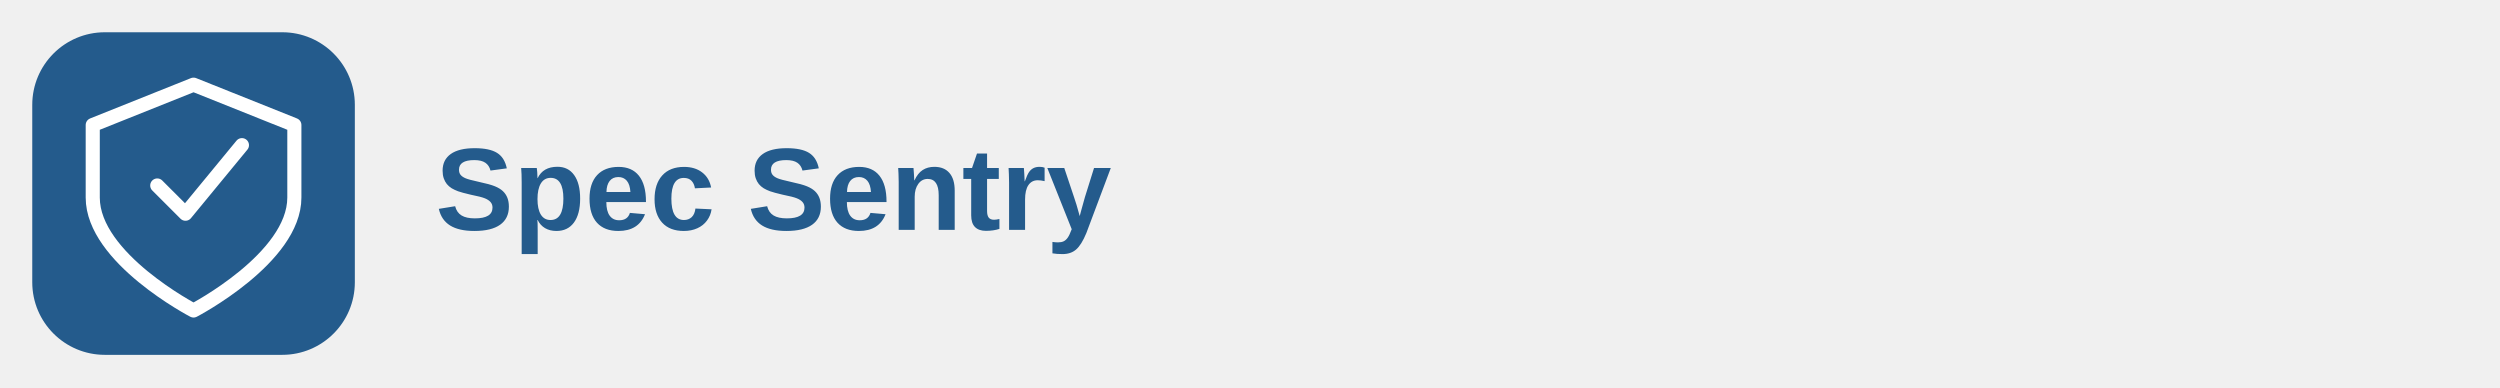
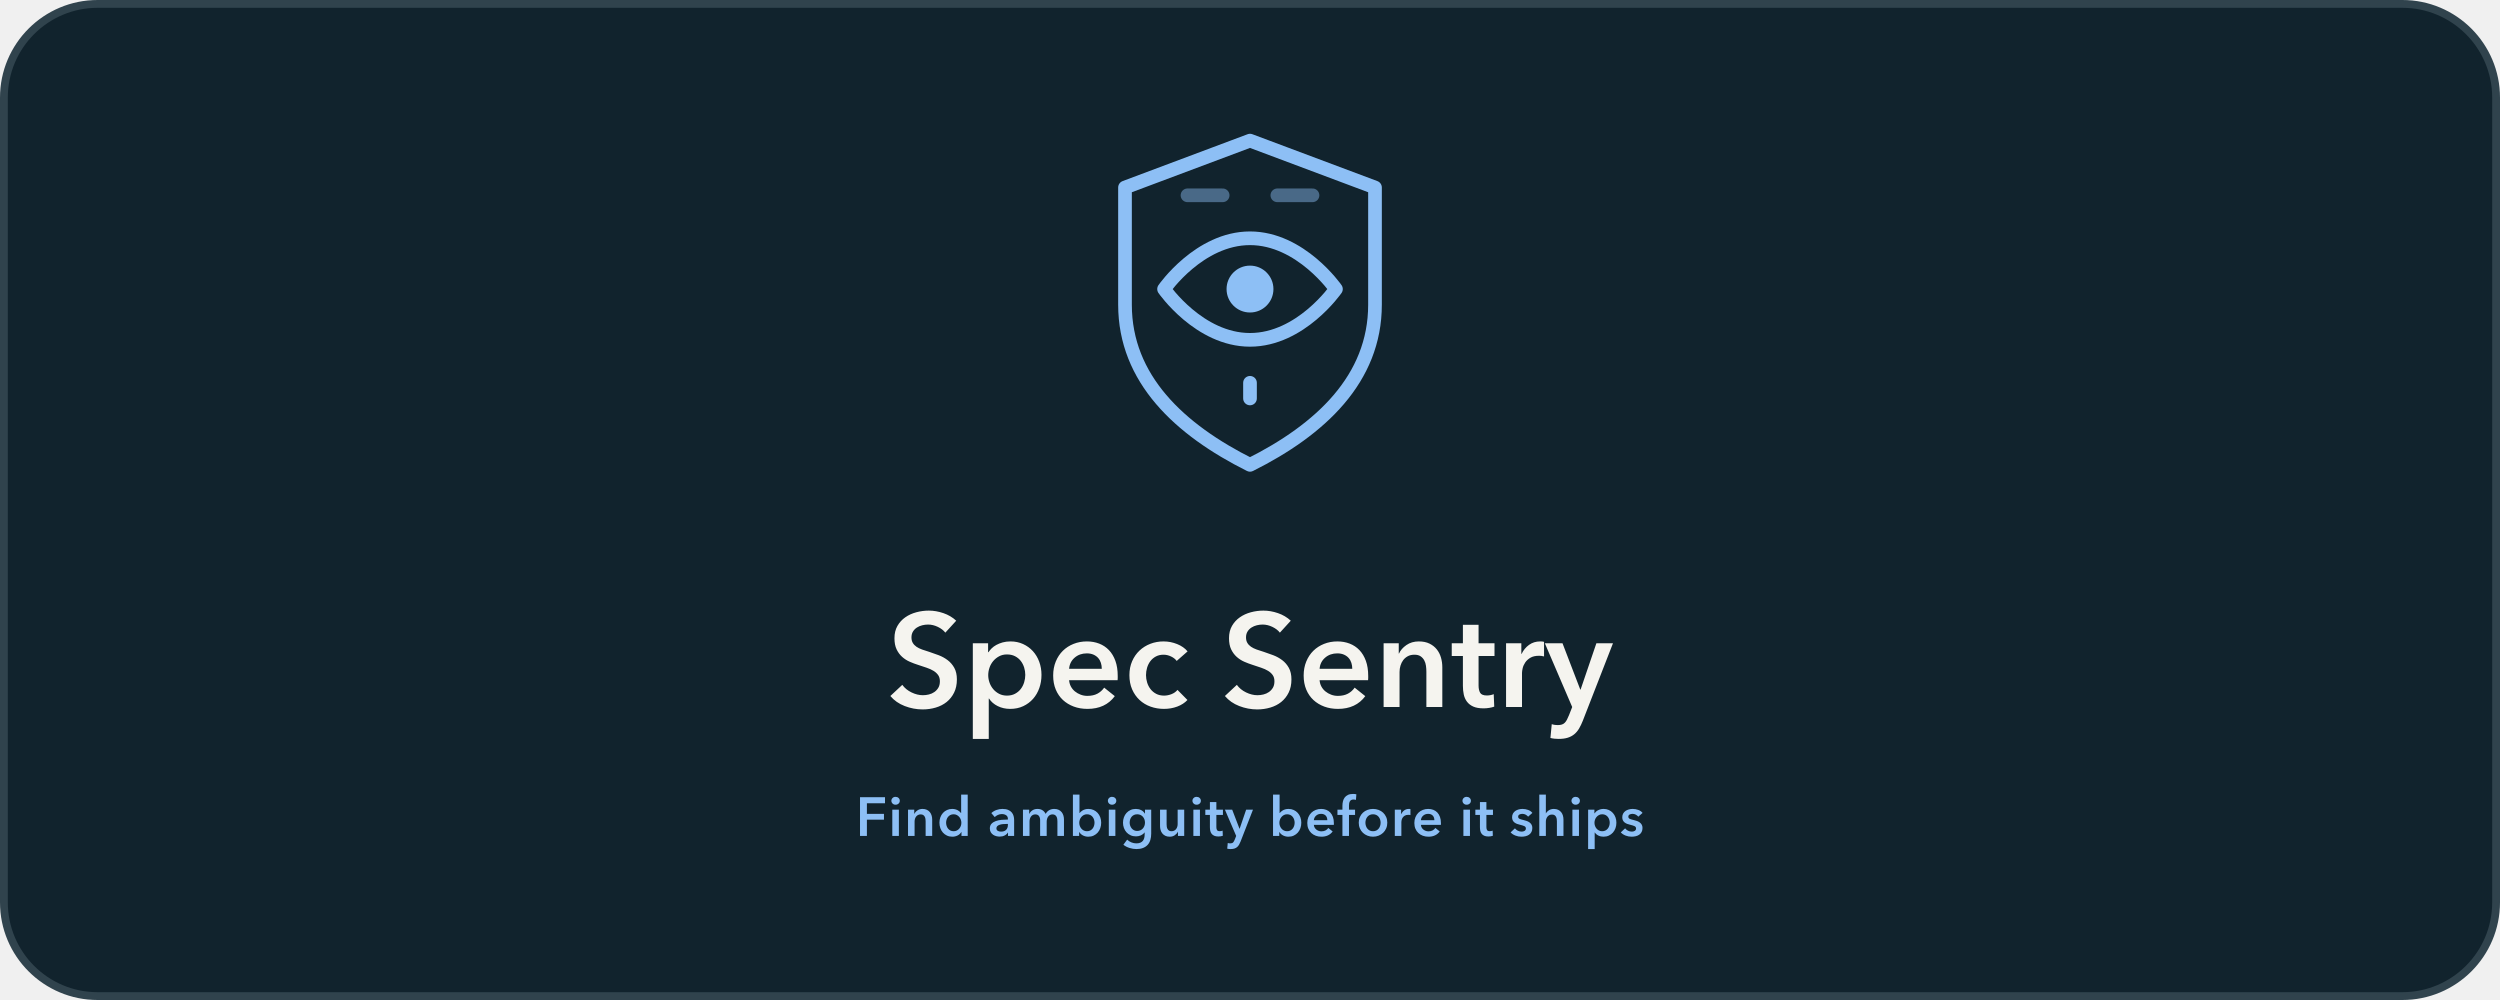
- <svg xmlns="http://www.w3.org/2000/svg" viewBox="0 0 620 96" role="img" aria-labelledby="title desc">
-   <rect width="80" height="80" x="8" y="8" rx="18" fill="#245B8C" />
-   <path d="M40 13l25 10v18c0 15-25 28-25 28S15 56 15 41V23z M31 38l7 7 14-17" transform="translate(8 8)" fill="none" stroke="white" stroke-width="3.5" stroke-linecap="round" stroke-linejoin="round" />
-   <text x="108" y="57" fill="#245B8C" font-family="Verdana,Arial,sans-serif" font-weight="700" font-size="29">Spec Sentry</text>
+ <svg xmlns="http://www.w3.org/2000/svg" width="640" height="256" viewBox="0 0 640 256" role="img" aria-labelledby="title desc">
+   <rect x="1" y="1" width="638" height="254" rx="24" fill="#11232D" stroke="#30434D" stroke-width="2" />
+   <g transform="translate(272 29)" color="#8DBFF5" fill="none" stroke="currentColor" stroke-width="3.5" stroke-linecap="round" stroke-linejoin="round">
+     <path d="M48 7 80 19v30c0 19-14 32-32 41C30 81 16 68 16 49V19z" />
+     <path d="M26 45s9-13 22-13 22 13 22 13-9 13-22 13-22-13-22-13Z" />
+     <circle cx="48" cy="45" r="6" fill="currentColor" stroke="none" />
+     <path d="M48 69v4" />
+     <path d="M32 21h9M55 21h9" opacity=".45" />
+   </g>
+   <path fill="#F5F4EF" d="M242.004 161.96Q241.324 161.076 240.083 160.481Q238.842 159.886 237.584 159.886Q236.836 159.886 236.088 160.073Q235.34 160.26 234.728 160.651Q234.116 161.042 233.725 161.671Q233.334 162.3 233.334 163.184Q233.334 164.0 233.674 164.578Q234.014 165.156 234.609 165.564Q235.204 165.972 236.054 166.278Q236.904 166.584 237.924 166.89Q239.08 167.264 240.321 167.74Q241.562 168.216 242.599 168.998Q243.636 169.78 244.299 170.97Q244.962 172.16 244.962 173.928Q244.962 175.866 244.248 177.311Q243.534 178.756 242.344 179.708Q241.154 180.66 239.556 181.136Q237.958 181.612 236.19 181.612Q233.844 181.612 231.6 180.745Q229.356 179.878 227.928 178.178L230.988 175.322Q231.872 176.546 233.351 177.26Q234.83 177.974 236.258 177.974Q237.006 177.974 237.788 177.787Q238.57 177.6 239.199 177.158Q239.828 176.716 240.219 176.053Q240.61 175.39 240.61 174.404Q240.61 173.452 240.168 172.823Q239.726 172.194 238.978 171.735Q238.23 171.276 237.21 170.936Q236.19 170.596 235.068 170.222Q233.98 169.882 232.892 169.406Q231.804 168.93 230.937 168.148Q230.07 167.366 229.526 166.227Q228.982 165.088 228.982 163.388Q228.982 161.552 229.747 160.226Q230.512 158.9 231.753 158.033Q232.994 157.166 234.575 156.741Q236.156 156.316 237.788 156.316Q239.624 156.316 241.511 156.962Q243.398 157.608 244.792 158.9ZM252.952 164.68V166.958H253.054Q253.36 166.482 253.853 165.989Q254.346 165.496 255.06 165.105Q255.774 164.714 256.675 164.459Q257.576 164.204 258.698 164.204Q260.432 164.204 261.894 164.867Q263.356 165.53 264.41 166.686Q265.464 167.842 266.042 169.406Q266.62 170.97 266.62 172.772Q266.62 174.574 266.059 176.155Q265.498 177.736 264.461 178.909Q263.424 180.082 261.945 180.779Q260.466 181.476 258.596 181.476Q256.862 181.476 255.417 180.762Q253.972 180.048 253.19 178.824H253.122V189.16H249.042V164.68ZM262.472 172.772Q262.472 171.82 262.183 170.885Q261.894 169.95 261.316 169.202Q260.738 168.454 259.854 167.995Q258.97 167.536 257.78 167.536Q256.658 167.536 255.774 168.012Q254.89 168.488 254.261 169.236Q253.632 169.984 253.309 170.936Q252.986 171.888 252.986 172.84Q252.986 173.792 253.309 174.727Q253.632 175.662 254.261 176.41Q254.89 177.158 255.774 177.617Q256.658 178.076 257.78 178.076Q258.97 178.076 259.854 177.6Q260.738 177.124 261.316 176.376Q261.894 175.628 262.183 174.676Q262.472 173.724 262.472 172.772ZM282.056 171.208Q282.056 170.426 281.835 169.712Q281.614 168.998 281.138 168.454Q280.662 167.91 279.931 167.587Q279.2 167.264 278.214 167.264Q276.378 167.264 275.103 168.369Q273.828 169.474 273.692 171.208ZM286.136 173.044Q286.136 173.316 286.136 173.588Q286.136 173.86 286.102 174.132H273.692Q273.76 175.016 274.151 175.747Q274.542 176.478 275.188 177.005Q275.834 177.532 276.65 177.838Q277.466 178.144 278.35 178.144Q279.88 178.144 280.934 177.583Q281.988 177.022 282.668 176.036L285.388 178.212Q282.974 181.476 278.384 181.476Q276.48 181.476 274.882 180.881Q273.284 180.286 272.111 179.198Q270.938 178.11 270.275 176.529Q269.612 174.948 269.612 172.942Q269.612 170.97 270.275 169.355Q270.938 167.74 272.094 166.601Q273.25 165.462 274.831 164.833Q276.412 164.204 278.248 164.204Q279.948 164.204 281.393 164.765Q282.838 165.326 283.892 166.431Q284.946 167.536 285.541 169.185Q286.136 170.834 286.136 173.044ZM301.232 169.202Q300.756 168.522 299.804 168.063Q298.852 167.604 297.866 167.604Q296.744 167.604 295.894 168.063Q295.044 168.522 294.483 169.27Q293.922 170.018 293.65 170.953Q293.378 171.888 293.378 172.84Q293.378 173.792 293.667 174.727Q293.956 175.662 294.534 176.41Q295.112 177.158 295.979 177.617Q296.846 178.076 298.002 178.076Q298.954 178.076 299.906 177.702Q300.858 177.328 301.436 176.614L303.986 179.198Q302.966 180.286 301.385 180.881Q299.804 181.476 297.968 181.476Q296.166 181.476 294.551 180.898Q292.936 180.32 291.729 179.198Q290.522 178.076 289.825 176.478Q289.128 174.88 289.128 172.84Q289.128 170.868 289.825 169.27Q290.522 167.672 291.712 166.55Q292.902 165.428 294.483 164.816Q296.064 164.204 297.866 164.204Q299.668 164.204 301.351 164.884Q303.034 165.564 304.02 166.754ZM327.65 161.96Q326.97 161.076 325.729 160.481Q324.488 159.886 323.23 159.886Q322.482 159.886 321.734 160.073Q320.986 160.26 320.374 160.651Q319.762 161.042 319.371 161.671Q318.98 162.3 318.98 163.184Q318.98 164.0 319.32 164.578Q319.66 165.156 320.255 165.564Q320.85 165.972 321.7 166.278Q322.55 166.584 323.57 166.89Q324.726 167.264 325.967 167.74Q327.208 168.216 328.245 168.998Q329.282 169.78 329.945 170.97Q330.608 172.16 330.608 173.928Q330.608 175.866 329.894 177.311Q329.18 178.756 327.99 179.708Q326.8 180.66 325.202 181.136Q323.604 181.612 321.836 181.612Q319.49 181.612 317.246 180.745Q315.002 179.878 313.574 178.178L316.634 175.322Q317.518 176.546 318.997 177.26Q320.476 177.974 321.904 177.974Q322.652 177.974 323.434 177.787Q324.216 177.6 324.845 177.158Q325.474 176.716 325.865 176.053Q326.256 175.39 326.256 174.404Q326.256 173.452 325.814 172.823Q325.372 172.194 324.624 171.735Q323.876 171.276 322.856 170.936Q321.836 170.596 320.714 170.222Q319.626 169.882 318.538 169.406Q317.45 168.93 316.583 168.148Q315.716 167.366 315.172 166.227Q314.628 165.088 314.628 163.388Q314.628 161.552 315.393 160.226Q316.158 158.9 317.399 158.033Q318.64 157.166 320.221 156.741Q321.802 156.316 323.434 156.316Q325.27 156.316 327.157 156.962Q329.044 157.608 330.438 158.9ZM346.18 171.208Q346.18 170.426 345.959 169.712Q345.738 168.998 345.262 168.454Q344.786 167.91 344.055 167.587Q343.324 167.264 342.338 167.264Q340.502 167.264 339.227 168.369Q337.952 169.474 337.816 171.208ZM350.26 173.044Q350.26 173.316 350.26 173.588Q350.26 173.86 350.226 174.132H337.816Q337.884 175.016 338.275 175.747Q338.666 176.478 339.312 177.005Q339.958 177.532 340.774 177.838Q341.59 178.144 342.474 178.144Q344.004 178.144 345.058 177.583Q346.112 177.022 346.792 176.036L349.512 178.212Q347.098 181.476 342.508 181.476Q340.604 181.476 339.006 180.881Q337.408 180.286 336.235 179.198Q335.062 178.11 334.399 176.529Q333.736 174.948 333.736 172.942Q333.736 170.97 334.399 169.355Q335.062 167.74 336.218 166.601Q337.374 165.462 338.955 164.833Q340.536 164.204 342.372 164.204Q344.072 164.204 345.517 164.765Q346.962 165.326 348.016 166.431Q349.07 167.536 349.665 169.185Q350.26 170.834 350.26 173.044ZM354.204 164.68H358.08V167.298H358.148Q358.692 166.074 360.035 165.139Q361.378 164.204 363.214 164.204Q364.812 164.204 365.951 164.765Q367.09 165.326 367.821 166.244Q368.552 167.162 368.892 168.352Q369.232 169.542 369.232 170.8V181.0H365.152V171.956Q365.152 171.242 365.05 170.46Q364.948 169.678 364.608 169.049Q364.268 168.42 363.673 168.012Q363.078 167.604 362.092 167.604Q361.106 167.604 360.392 167.995Q359.678 168.386 359.219 168.998Q358.76 169.61 358.522 170.409Q358.284 171.208 358.284 172.024V181.0H354.204ZM371.646 167.944V164.68H374.502V159.954H378.514V164.68H382.594V167.944H378.514V175.526Q378.514 176.614 378.905 177.328Q379.296 178.042 380.656 178.042Q381.064 178.042 381.54 177.957Q382.016 177.872 382.39 177.702L382.526 180.898Q381.982 181.102 381.234 181.221Q380.486 181.34 379.806 181.34Q378.174 181.34 377.154 180.881Q376.134 180.422 375.539 179.623Q374.944 178.824 374.723 177.787Q374.502 176.75 374.502 175.56V167.944ZM385.552 164.68H389.462V167.4H389.53Q390.21 165.972 391.434 165.088Q392.658 164.204 394.29 164.204Q394.528 164.204 394.8 164.221Q395.072 164.238 395.276 164.306V168.046Q394.868 167.944 394.579 167.91Q394.29 167.876 394.018 167.876Q392.624 167.876 391.774 168.386Q390.924 168.896 390.448 169.61Q389.972 170.324 389.802 171.072Q389.632 171.82 389.632 172.262V181.0H385.552ZM395.48 164.68H400.002L404.558 176.546H404.626L408.672 164.68H412.922L405.204 184.502Q404.762 185.624 404.252 186.491Q403.742 187.358 403.028 187.953Q402.314 188.548 401.345 188.854Q400.376 189.16 399.016 189.16Q398.506 189.16 397.979 189.109Q397.452 189.058 396.908 188.922L397.248 185.386Q397.656 185.522 398.047 185.573Q398.438 185.624 398.778 185.624Q399.424 185.624 399.866 185.471Q400.308 185.318 400.614 184.995Q400.92 184.672 401.158 184.196Q401.396 183.72 401.668 183.074L402.484 181.0Z" />
+   <path fill="#8DBFF5" d="M220.163 204.088H226.561V205.628H221.927V208.344H226.295V209.828H221.927V214.0H220.163ZM228.429 207.28H230.109V214.0H228.429ZM228.191 204.998Q228.191 204.592 228.492 204.291Q228.793 203.99 229.255 203.99Q229.717 203.99 230.032 204.277Q230.347 204.564 230.347 204.998Q230.347 205.432 230.032 205.719Q229.717 206.006 229.255 206.006Q228.793 206.006 228.492 205.705Q228.191 205.404 228.191 204.998ZM232.453 207.28H234.049V208.358H234.077Q234.301 207.854 234.854 207.469Q235.407 207.084 236.163 207.084Q236.821 207.084 237.29 207.315Q237.759 207.546 238.06 207.924Q238.361 208.302 238.501 208.792Q238.641 209.282 238.641 209.8V214.0H236.961V210.276Q236.961 209.982 236.919 209.66Q236.877 209.338 236.737 209.079Q236.597 208.82 236.352 208.652Q236.107 208.484 235.701 208.484Q235.295 208.484 235.001 208.645Q234.707 208.806 234.518 209.058Q234.329 209.31 234.231 209.639Q234.133 209.968 234.133 210.304V214.0H232.453ZM247.733 214.0H246.137V212.992H246.109Q245.759 213.58 245.136 213.888Q244.513 214.196 243.799 214.196Q243.029 214.196 242.42 213.909Q241.811 213.622 241.384 213.139Q240.957 212.656 240.726 212.005Q240.495 211.354 240.495 210.612Q240.495 209.87 240.733 209.226Q240.971 208.582 241.405 208.106Q241.839 207.63 242.441 207.357Q243.043 207.084 243.757 207.084Q244.219 207.084 244.583 207.189Q244.947 207.294 245.22 207.448Q245.493 207.602 245.689 207.784Q245.885 207.966 246.011 208.134H246.053V203.416H247.733ZM242.203 210.612Q242.203 211.004 242.322 211.396Q242.441 211.788 242.679 212.096Q242.917 212.404 243.281 212.6Q243.645 212.796 244.135 212.796Q244.597 212.796 244.961 212.607Q245.325 212.418 245.584 212.11Q245.843 211.802 245.976 211.417Q246.109 211.032 246.109 210.64Q246.109 210.248 245.976 209.856Q245.843 209.464 245.584 209.156Q245.325 208.848 244.961 208.652Q244.597 208.456 244.135 208.456Q243.645 208.456 243.281 208.645Q242.917 208.834 242.679 209.142Q242.441 209.45 242.322 209.835Q242.203 210.22 242.203 210.612ZM258.049 213.146H258.007Q257.755 213.594 257.195 213.881Q256.635 214.168 255.921 214.168Q255.515 214.168 255.074 214.063Q254.633 213.958 254.262 213.713Q253.891 213.468 253.646 213.069Q253.401 212.67 253.401 212.082Q253.401 211.326 253.828 210.878Q254.255 210.43 254.927 210.192Q255.599 209.954 256.418 209.877Q257.237 209.8 258.021 209.8V209.632Q258.021 209.002 257.566 208.701Q257.111 208.4 256.481 208.4Q255.949 208.4 255.459 208.624Q254.969 208.848 254.647 209.17L253.779 208.148Q254.353 207.616 255.102 207.35Q255.851 207.084 256.621 207.084Q257.517 207.084 258.098 207.336Q258.679 207.588 259.015 207.994Q259.351 208.4 259.484 208.904Q259.617 209.408 259.617 209.912V214.0H258.049ZM258.021 210.934H257.643Q257.237 210.934 256.789 210.969Q256.341 211.004 255.963 211.123Q255.585 211.242 255.333 211.459Q255.081 211.676 255.081 212.054Q255.081 212.292 255.186 212.453Q255.291 212.614 255.459 212.712Q255.627 212.81 255.837 212.852Q256.047 212.894 256.257 212.894Q257.125 212.894 257.573 212.432Q258.021 211.97 258.021 211.172ZM269.899 207.084Q270.557 207.084 271.026 207.315Q271.495 207.546 271.796 207.924Q272.097 208.302 272.237 208.792Q272.377 209.282 272.377 209.8V214.0H270.697V210.276Q270.697 209.982 270.655 209.66Q270.613 209.338 270.473 209.079Q270.333 208.82 270.088 208.652Q269.843 208.484 269.437 208.484Q269.045 208.484 268.765 208.652Q268.485 208.82 268.303 209.086Q268.121 209.352 268.037 209.681Q267.953 210.01 267.953 210.332V214.0H266.273V209.94Q266.273 209.31 265.972 208.897Q265.671 208.484 265.027 208.484Q264.649 208.484 264.369 208.645Q264.089 208.806 263.914 209.058Q263.739 209.31 263.648 209.639Q263.557 209.968 263.557 210.304V214.0H261.877V207.28H263.473V208.358H263.501Q263.613 208.106 263.802 207.882Q263.991 207.658 264.25 207.476Q264.509 207.294 264.845 207.189Q265.181 207.084 265.587 207.084Q266.371 207.084 266.889 207.434Q267.407 207.784 267.687 208.358Q268.023 207.742 268.583 207.413Q269.143 207.084 269.899 207.084ZM276.345 203.416V208.134H276.387Q276.513 207.966 276.709 207.784Q276.905 207.602 277.178 207.448Q277.451 207.294 277.815 207.189Q278.179 207.084 278.641 207.084Q279.355 207.084 279.957 207.357Q280.559 207.63 280.993 208.106Q281.427 208.582 281.665 209.226Q281.903 209.87 281.903 210.612Q281.903 211.354 281.672 212.005Q281.441 212.656 281.014 213.139Q280.587 213.622 279.978 213.909Q279.369 214.196 278.599 214.196Q277.885 214.196 277.262 213.888Q276.639 213.58 276.289 212.992H276.261V214.0H274.665V203.416ZM280.195 210.612Q280.195 210.22 280.076 209.835Q279.957 209.45 279.719 209.142Q279.481 208.834 279.117 208.645Q278.753 208.456 278.263 208.456Q277.801 208.456 277.437 208.652Q277.073 208.848 276.814 209.156Q276.555 209.464 276.422 209.856Q276.289 210.248 276.289 210.64Q276.289 211.032 276.422 211.417Q276.555 211.802 276.814 212.11Q277.073 212.418 277.437 212.607Q277.801 212.796 278.263 212.796Q278.753 212.796 279.117 212.6Q279.481 212.404 279.719 212.096Q279.957 211.788 280.076 211.396Q280.195 211.004 280.195 210.612ZM283.855 207.28H285.535V214.0H283.855ZM283.617 204.998Q283.617 204.592 283.918 204.291Q284.219 203.99 284.681 203.99Q285.143 203.99 285.458 204.277Q285.773 204.564 285.773 204.998Q285.773 205.432 285.458 205.719Q285.143 206.006 284.681 206.006Q284.219 206.006 283.918 205.705Q283.617 205.404 283.617 204.998ZM294.711 207.28V213.398Q294.711 214.308 294.487 215.043Q294.263 215.778 293.794 216.289Q293.325 216.8 292.611 217.08Q291.897 217.36 290.917 217.36Q290.511 217.36 290.056 217.29Q289.601 217.22 289.16 217.08Q288.719 216.94 288.313 216.73Q287.907 216.52 287.585 216.254L288.551 214.952Q289.041 215.414 289.657 215.659Q290.273 215.904 290.903 215.904Q291.505 215.904 291.918 215.729Q292.331 215.554 292.576 215.246Q292.821 214.938 292.926 214.518Q293.031 214.098 293.031 213.594V213.104H293.003Q292.639 213.594 292.072 213.853Q291.505 214.112 290.805 214.112Q290.049 214.112 289.433 213.832Q288.817 213.552 288.39 213.076Q287.963 212.6 287.725 211.963Q287.487 211.326 287.487 210.612Q287.487 209.884 287.718 209.24Q287.949 208.596 288.376 208.12Q288.803 207.644 289.412 207.364Q290.021 207.084 290.777 207.084Q291.491 207.084 292.107 207.378Q292.723 207.672 293.087 208.288H293.115V207.28ZM291.127 208.456Q290.665 208.456 290.308 208.624Q289.951 208.792 289.706 209.079Q289.461 209.366 289.328 209.758Q289.195 210.15 289.195 210.598Q289.195 211.004 289.328 211.382Q289.461 211.76 289.706 212.061Q289.951 212.362 290.308 212.544Q290.665 212.726 291.113 212.726Q291.575 212.726 291.946 212.551Q292.317 212.376 292.576 212.082Q292.835 211.788 292.975 211.403Q293.115 211.018 293.115 210.598Q293.115 210.164 292.975 209.772Q292.835 209.38 292.576 209.086Q292.317 208.792 291.953 208.624Q291.589 208.456 291.127 208.456ZM303.159 214.0H301.563V212.922H301.535Q301.311 213.426 300.758 213.811Q300.205 214.196 299.449 214.196Q298.791 214.196 298.322 213.965Q297.853 213.734 297.552 213.356Q297.251 212.978 297.111 212.488Q296.971 211.998 296.971 211.48V207.28H298.651V211.004Q298.651 211.298 298.693 211.62Q298.735 211.942 298.875 212.201Q299.015 212.46 299.26 212.628Q299.505 212.796 299.911 212.796Q300.303 212.796 300.604 212.635Q300.905 212.474 301.094 212.222Q301.283 211.97 301.381 211.641Q301.479 211.312 301.479 210.976V207.28H303.159ZM305.503 207.28H307.183V214.0H305.503ZM305.265 204.998Q305.265 204.592 305.566 204.291Q305.867 203.99 306.329 203.99Q306.791 203.99 307.106 204.277Q307.421 204.564 307.421 204.998Q307.421 205.432 307.106 205.719Q306.791 206.006 306.329 206.006Q305.867 206.006 305.566 205.705Q305.265 205.404 305.265 204.998ZM308.561 208.624V207.28H309.737V205.334H311.389V207.28H313.069V208.624H311.389V211.746Q311.389 212.194 311.55 212.488Q311.711 212.782 312.271 212.782Q312.439 212.782 312.635 212.747Q312.831 212.712 312.985 212.642L313.041 213.958Q312.817 214.042 312.509 214.091Q312.201 214.14 311.921 214.14Q311.249 214.14 310.829 213.951Q310.409 213.762 310.164 213.433Q309.919 213.104 309.828 212.677Q309.737 212.25 309.737 211.76V208.624ZM313.579 207.28H315.441L317.317 212.166H317.345L319.011 207.28H320.761L317.583 215.442Q317.401 215.904 317.191 216.261Q316.981 216.618 316.687 216.863Q316.393 217.108 315.994 217.234Q315.595 217.36 315.035 217.36Q314.825 217.36 314.608 217.339Q314.391 217.318 314.167 217.262L314.307 215.806Q314.475 215.862 314.636 215.883Q314.797 215.904 314.937 215.904Q315.203 215.904 315.385 215.841Q315.567 215.778 315.693 215.645Q315.819 215.512 315.917 215.316Q316.015 215.12 316.127 214.854L316.463 214.0ZM327.577 203.416V208.134H327.619Q327.745 207.966 327.941 207.784Q328.137 207.602 328.41 207.448Q328.683 207.294 329.047 207.189Q329.411 207.084 329.873 207.084Q330.587 207.084 331.189 207.357Q331.791 207.63 332.225 208.106Q332.659 208.582 332.897 209.226Q333.135 209.87 333.135 210.612Q333.135 211.354 332.904 212.005Q332.673 212.656 332.246 213.139Q331.819 213.622 331.21 213.909Q330.601 214.196 329.831 214.196Q329.117 214.196 328.494 213.888Q327.871 213.58 327.521 212.992H327.493V214.0H325.897V203.416ZM331.427 210.612Q331.427 210.22 331.308 209.835Q331.189 209.45 330.951 209.142Q330.713 208.834 330.349 208.645Q329.985 208.456 329.495 208.456Q329.033 208.456 328.669 208.652Q328.305 208.848 328.046 209.156Q327.787 209.464 327.654 209.856Q327.521 210.248 327.521 210.64Q327.521 211.032 327.654 211.417Q327.787 211.802 328.046 212.11Q328.305 212.418 328.669 212.607Q329.033 212.796 329.495 212.796Q329.985 212.796 330.349 212.6Q330.713 212.404 330.951 212.096Q331.189 211.788 331.308 211.396Q331.427 211.004 331.427 210.612ZM339.791 209.968Q339.791 209.646 339.7 209.352Q339.609 209.058 339.413 208.834Q339.217 208.61 338.916 208.477Q338.615 208.344 338.209 208.344Q337.453 208.344 336.928 208.799Q336.403 209.254 336.347 209.968ZM341.471 210.724Q341.471 210.836 341.471 210.948Q341.471 211.06 341.457 211.172H336.347Q336.375 211.536 336.536 211.837Q336.697 212.138 336.963 212.355Q337.229 212.572 337.565 212.698Q337.901 212.824 338.265 212.824Q338.895 212.824 339.329 212.593Q339.763 212.362 340.043 211.956L341.163 212.852Q340.169 214.196 338.279 214.196Q337.495 214.196 336.837 213.951Q336.179 213.706 335.696 213.258Q335.213 212.81 334.94 212.159Q334.667 211.508 334.667 210.682Q334.667 209.87 334.94 209.205Q335.213 208.54 335.689 208.071Q336.165 207.602 336.816 207.343Q337.467 207.084 338.223 207.084Q338.923 207.084 339.518 207.315Q340.113 207.546 340.547 208.001Q340.981 208.456 341.226 209.135Q341.471 209.814 341.471 210.724ZM343.661 208.624H342.387V207.28H343.661V206.286Q343.661 205.684 343.794 205.131Q343.927 204.578 344.242 204.158Q344.557 203.738 345.075 203.493Q345.593 203.248 346.377 203.248Q346.657 203.248 346.846 203.269Q347.035 203.29 347.231 203.346L347.119 204.774Q346.979 204.732 346.818 204.704Q346.657 204.676 346.475 204.676Q346.111 204.676 345.887 204.816Q345.663 204.956 345.544 205.18Q345.425 205.404 345.383 205.67Q345.341 205.936 345.341 206.188V207.28H346.895V208.624H345.341V214.0H343.661ZM347.839 210.612Q347.839 209.814 348.126 209.163Q348.413 208.512 348.903 208.05Q349.393 207.588 350.065 207.336Q350.737 207.084 351.493 207.084Q352.249 207.084 352.921 207.336Q353.593 207.588 354.083 208.05Q354.573 208.512 354.86 209.163Q355.147 209.814 355.147 210.612Q355.147 211.41 354.86 212.068Q354.573 212.726 354.083 213.195Q353.593 213.664 352.921 213.93Q352.249 214.196 351.493 214.196Q350.737 214.196 350.065 213.93Q349.393 213.664 348.903 213.195Q348.413 212.726 348.126 212.068Q347.839 211.41 347.839 210.612ZM349.547 210.612Q349.547 211.004 349.666 211.396Q349.785 211.788 350.023 212.096Q350.261 212.404 350.625 212.6Q350.989 212.796 351.493 212.796Q351.997 212.796 352.361 212.6Q352.725 212.404 352.963 212.096Q353.201 211.788 353.32 211.396Q353.439 211.004 353.439 210.612Q353.439 210.22 353.32 209.835Q353.201 209.45 352.963 209.142Q352.725 208.834 352.361 208.645Q351.997 208.456 351.493 208.456Q350.989 208.456 350.625 208.645Q350.261 208.834 350.023 209.142Q349.785 209.45 349.666 209.835Q349.547 210.22 349.547 210.612ZM357.071 207.28H358.681V208.4H358.709Q358.989 207.812 359.493 207.448Q359.997 207.084 360.669 207.084Q360.767 207.084 360.879 207.091Q360.991 207.098 361.075 207.126V208.666Q360.907 208.624 360.788 208.61Q360.669 208.596 360.557 208.596Q359.983 208.596 359.633 208.806Q359.283 209.016 359.087 209.31Q358.891 209.604 358.821 209.912Q358.751 210.22 358.751 210.402V214.0H357.071ZM367.199 209.968Q367.199 209.646 367.108 209.352Q367.017 209.058 366.821 208.834Q366.625 208.61 366.324 208.477Q366.023 208.344 365.617 208.344Q364.861 208.344 364.336 208.799Q363.811 209.254 363.755 209.968ZM368.879 210.724Q368.879 210.836 368.879 210.948Q368.879 211.06 368.865 211.172H363.755Q363.783 211.536 363.944 211.837Q364.105 212.138 364.371 212.355Q364.637 212.572 364.973 212.698Q365.309 212.824 365.673 212.824Q366.303 212.824 366.737 212.593Q367.171 212.362 367.451 211.956L368.571 212.852Q367.577 214.196 365.687 214.196Q364.903 214.196 364.245 213.951Q363.587 213.706 363.104 213.258Q362.621 212.81 362.348 212.159Q362.075 211.508 362.075 210.682Q362.075 209.87 362.348 209.205Q362.621 208.54 363.097 208.071Q363.573 207.602 364.224 207.343Q364.875 207.084 365.631 207.084Q366.331 207.084 366.926 207.315Q367.521 207.546 367.955 208.001Q368.389 208.456 368.634 209.135Q368.879 209.814 368.879 210.724ZM374.631 207.28H376.311V214.0H374.631ZM374.393 204.998Q374.393 204.592 374.694 204.291Q374.995 203.99 375.457 203.99Q375.919 203.99 376.234 204.277Q376.549 204.564 376.549 204.998Q376.549 205.432 376.234 205.719Q375.919 206.006 375.457 206.006Q374.995 206.006 374.694 205.705Q374.393 205.404 374.393 204.998ZM377.689 208.624V207.28H378.865V205.334H380.517V207.28H382.197V208.624H380.517V211.746Q380.517 212.194 380.678 212.488Q380.839 212.782 381.399 212.782Q381.567 212.782 381.763 212.747Q381.959 212.712 382.113 212.642L382.169 213.958Q381.945 214.042 381.637 214.091Q381.329 214.14 381.049 214.14Q380.377 214.14 379.957 213.951Q379.537 213.762 379.292 213.433Q379.047 213.104 378.956 212.677Q378.865 212.25 378.865 211.76V208.624ZM391.197 209.072Q390.973 208.778 390.581 208.561Q390.189 208.344 389.727 208.344Q389.321 208.344 388.985 208.512Q388.649 208.68 388.649 209.072Q388.649 209.464 389.02 209.625Q389.391 209.786 390.105 209.954Q390.483 210.038 390.868 210.178Q391.253 210.318 391.568 210.549Q391.883 210.78 392.079 211.123Q392.275 211.466 392.275 211.956Q392.275 212.572 392.044 212.999Q391.813 213.426 391.428 213.692Q391.043 213.958 390.532 214.077Q390.021 214.196 389.475 214.196Q388.691 214.196 387.949 213.909Q387.207 213.622 386.717 213.09L387.823 212.054Q388.103 212.418 388.551 212.656Q388.999 212.894 389.545 212.894Q389.727 212.894 389.916 212.852Q390.105 212.81 390.266 212.719Q390.427 212.628 390.525 212.474Q390.623 212.32 390.623 212.096Q390.623 211.676 390.238 211.494Q389.853 211.312 389.083 211.13Q388.705 211.046 388.348 210.913Q387.991 210.78 387.711 210.563Q387.431 210.346 387.263 210.024Q387.095 209.702 387.095 209.226Q387.095 208.666 387.326 208.26Q387.557 207.854 387.935 207.595Q388.313 207.336 388.789 207.21Q389.265 207.084 389.769 207.084Q390.497 207.084 391.19 207.336Q391.883 207.588 392.289 208.106ZM397.769 207.084Q398.427 207.084 398.896 207.315Q399.365 207.546 399.666 207.924Q399.967 208.302 400.107 208.792Q400.247 209.282 400.247 209.8V214.0H398.567V210.304Q398.567 210.01 398.525 209.695Q398.483 209.38 398.35 209.121Q398.217 208.862 397.972 208.694Q397.727 208.526 397.321 208.526Q396.915 208.526 396.621 208.68Q396.327 208.834 396.131 209.093Q395.935 209.352 395.837 209.674Q395.739 209.996 395.739 210.332V214.0H394.059V203.416H395.739V208.218H395.767Q395.865 208.008 396.054 207.805Q396.243 207.602 396.495 207.441Q396.747 207.28 397.069 207.182Q397.391 207.084 397.769 207.084ZM402.535 207.28H404.215V214.0H402.535ZM402.297 204.998Q402.297 204.592 402.598 204.291Q402.899 203.99 403.361 203.99Q403.823 203.99 404.138 204.277Q404.453 204.564 404.453 204.998Q404.453 205.432 404.138 205.719Q403.823 206.006 403.361 206.006Q402.899 206.006 402.598 205.705Q402.297 205.404 402.297 204.998ZM408.169 207.28V208.218H408.211Q408.337 208.022 408.54 207.819Q408.743 207.616 409.037 207.455Q409.331 207.294 409.702 207.189Q410.073 207.084 410.535 207.084Q411.249 207.084 411.851 207.357Q412.453 207.63 412.887 208.106Q413.321 208.582 413.559 209.226Q413.797 209.87 413.797 210.612Q413.797 211.354 413.566 212.005Q413.335 212.656 412.908 213.139Q412.481 213.622 411.872 213.909Q411.263 214.196 410.493 214.196Q409.779 214.196 409.184 213.902Q408.589 213.608 408.267 213.104H408.239V217.36H406.559V207.28ZM412.089 210.612Q412.089 210.22 411.97 209.835Q411.851 209.45 411.613 209.142Q411.375 208.834 411.011 208.645Q410.647 208.456 410.157 208.456Q409.695 208.456 409.331 208.652Q408.967 208.848 408.708 209.156Q408.449 209.464 408.316 209.856Q408.183 210.248 408.183 210.64Q408.183 211.032 408.316 211.417Q408.449 211.802 408.708 212.11Q408.967 212.418 409.331 212.607Q409.695 212.796 410.157 212.796Q410.647 212.796 411.011 212.6Q411.375 212.404 411.613 212.096Q411.851 211.788 411.97 211.396Q412.089 211.004 412.089 210.612ZM419.403 209.072Q419.179 208.778 418.787 208.561Q418.395 208.344 417.933 208.344Q417.527 208.344 417.191 208.512Q416.855 208.68 416.855 209.072Q416.855 209.464 417.226 209.625Q417.597 209.786 418.311 209.954Q418.689 210.038 419.074 210.178Q419.459 210.318 419.774 210.549Q420.089 210.78 420.285 211.123Q420.481 211.466 420.481 211.956Q420.481 212.572 420.25 212.999Q420.019 213.426 419.634 213.692Q419.249 213.958 418.738 214.077Q418.227 214.196 417.681 214.196Q416.897 214.196 416.155 213.909Q415.413 213.622 414.923 213.09L416.029 212.054Q416.309 212.418 416.757 212.656Q417.205 212.894 417.751 212.894Q417.933 212.894 418.122 212.852Q418.311 212.81 418.472 212.719Q418.633 212.628 418.731 212.474Q418.829 212.32 418.829 212.096Q418.829 211.676 418.444 211.494Q418.059 211.312 417.289 211.13Q416.911 211.046 416.554 210.913Q416.197 210.78 415.917 210.563Q415.637 210.346 415.469 210.024Q415.301 209.702 415.301 209.226Q415.301 208.666 415.532 208.26Q415.763 207.854 416.141 207.595Q416.519 207.336 416.995 207.21Q417.471 207.084 417.975 207.084Q418.703 207.084 419.396 207.336Q420.089 207.588 420.495 208.106Z" />
</svg>
